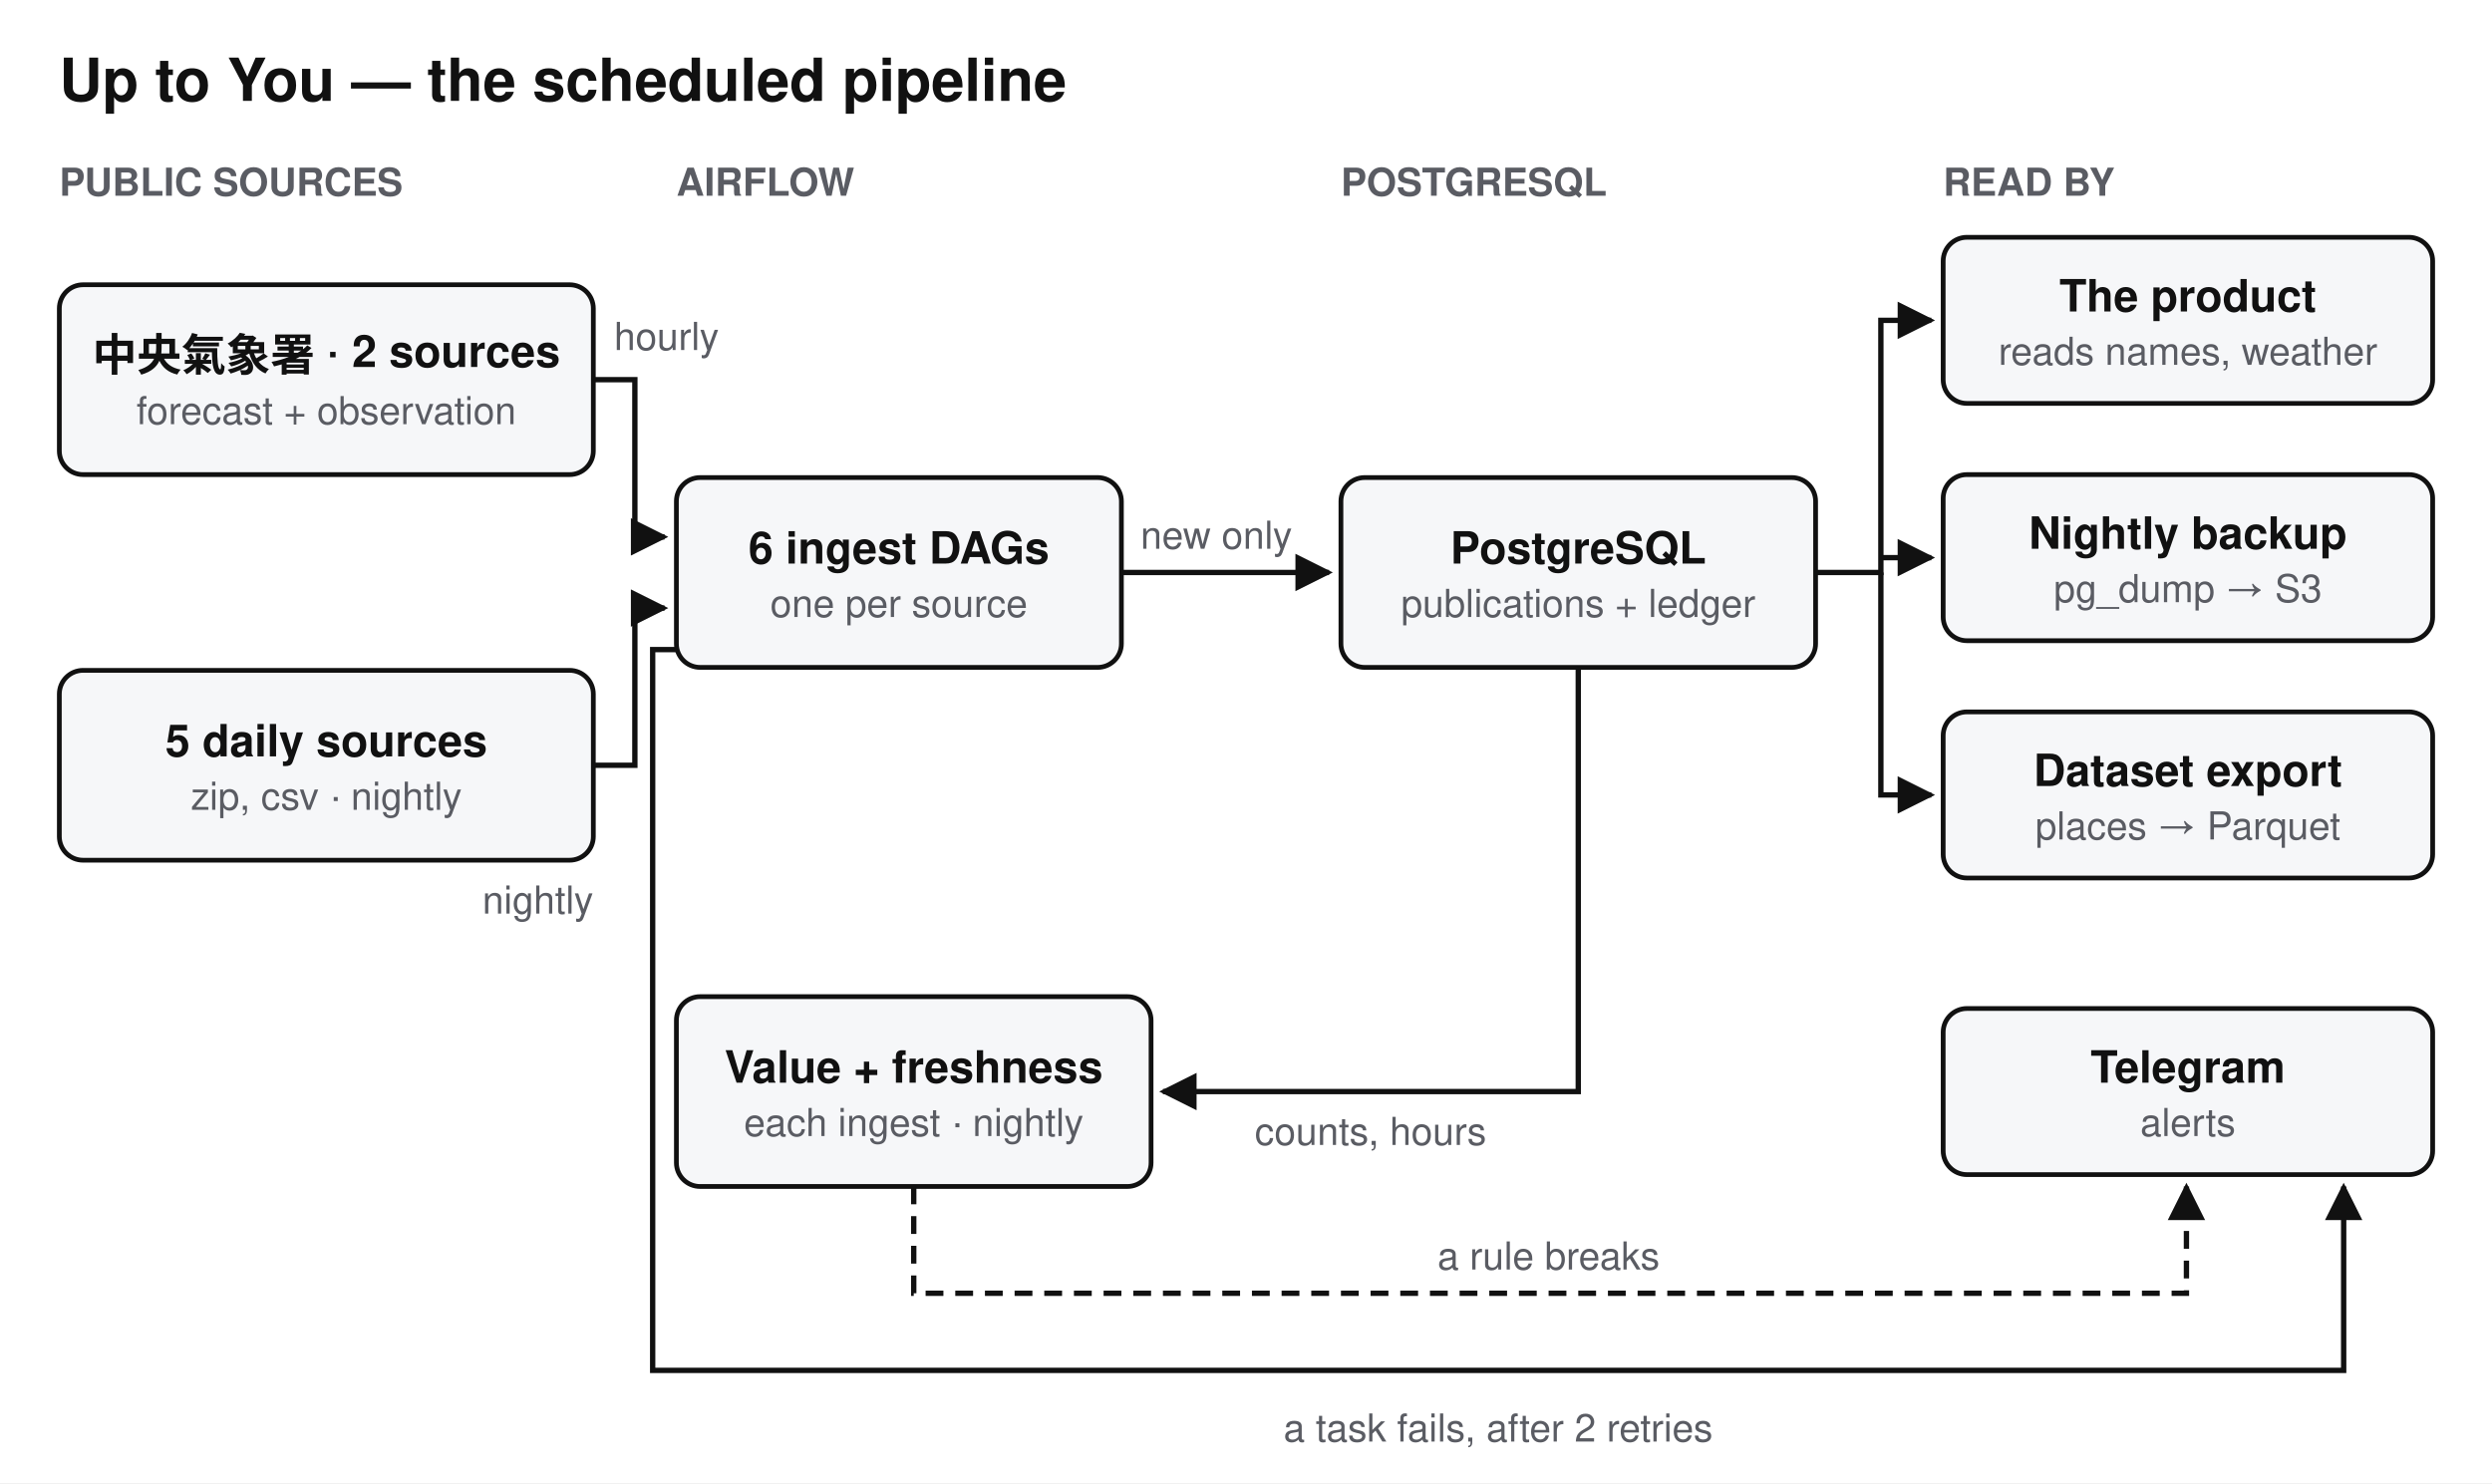
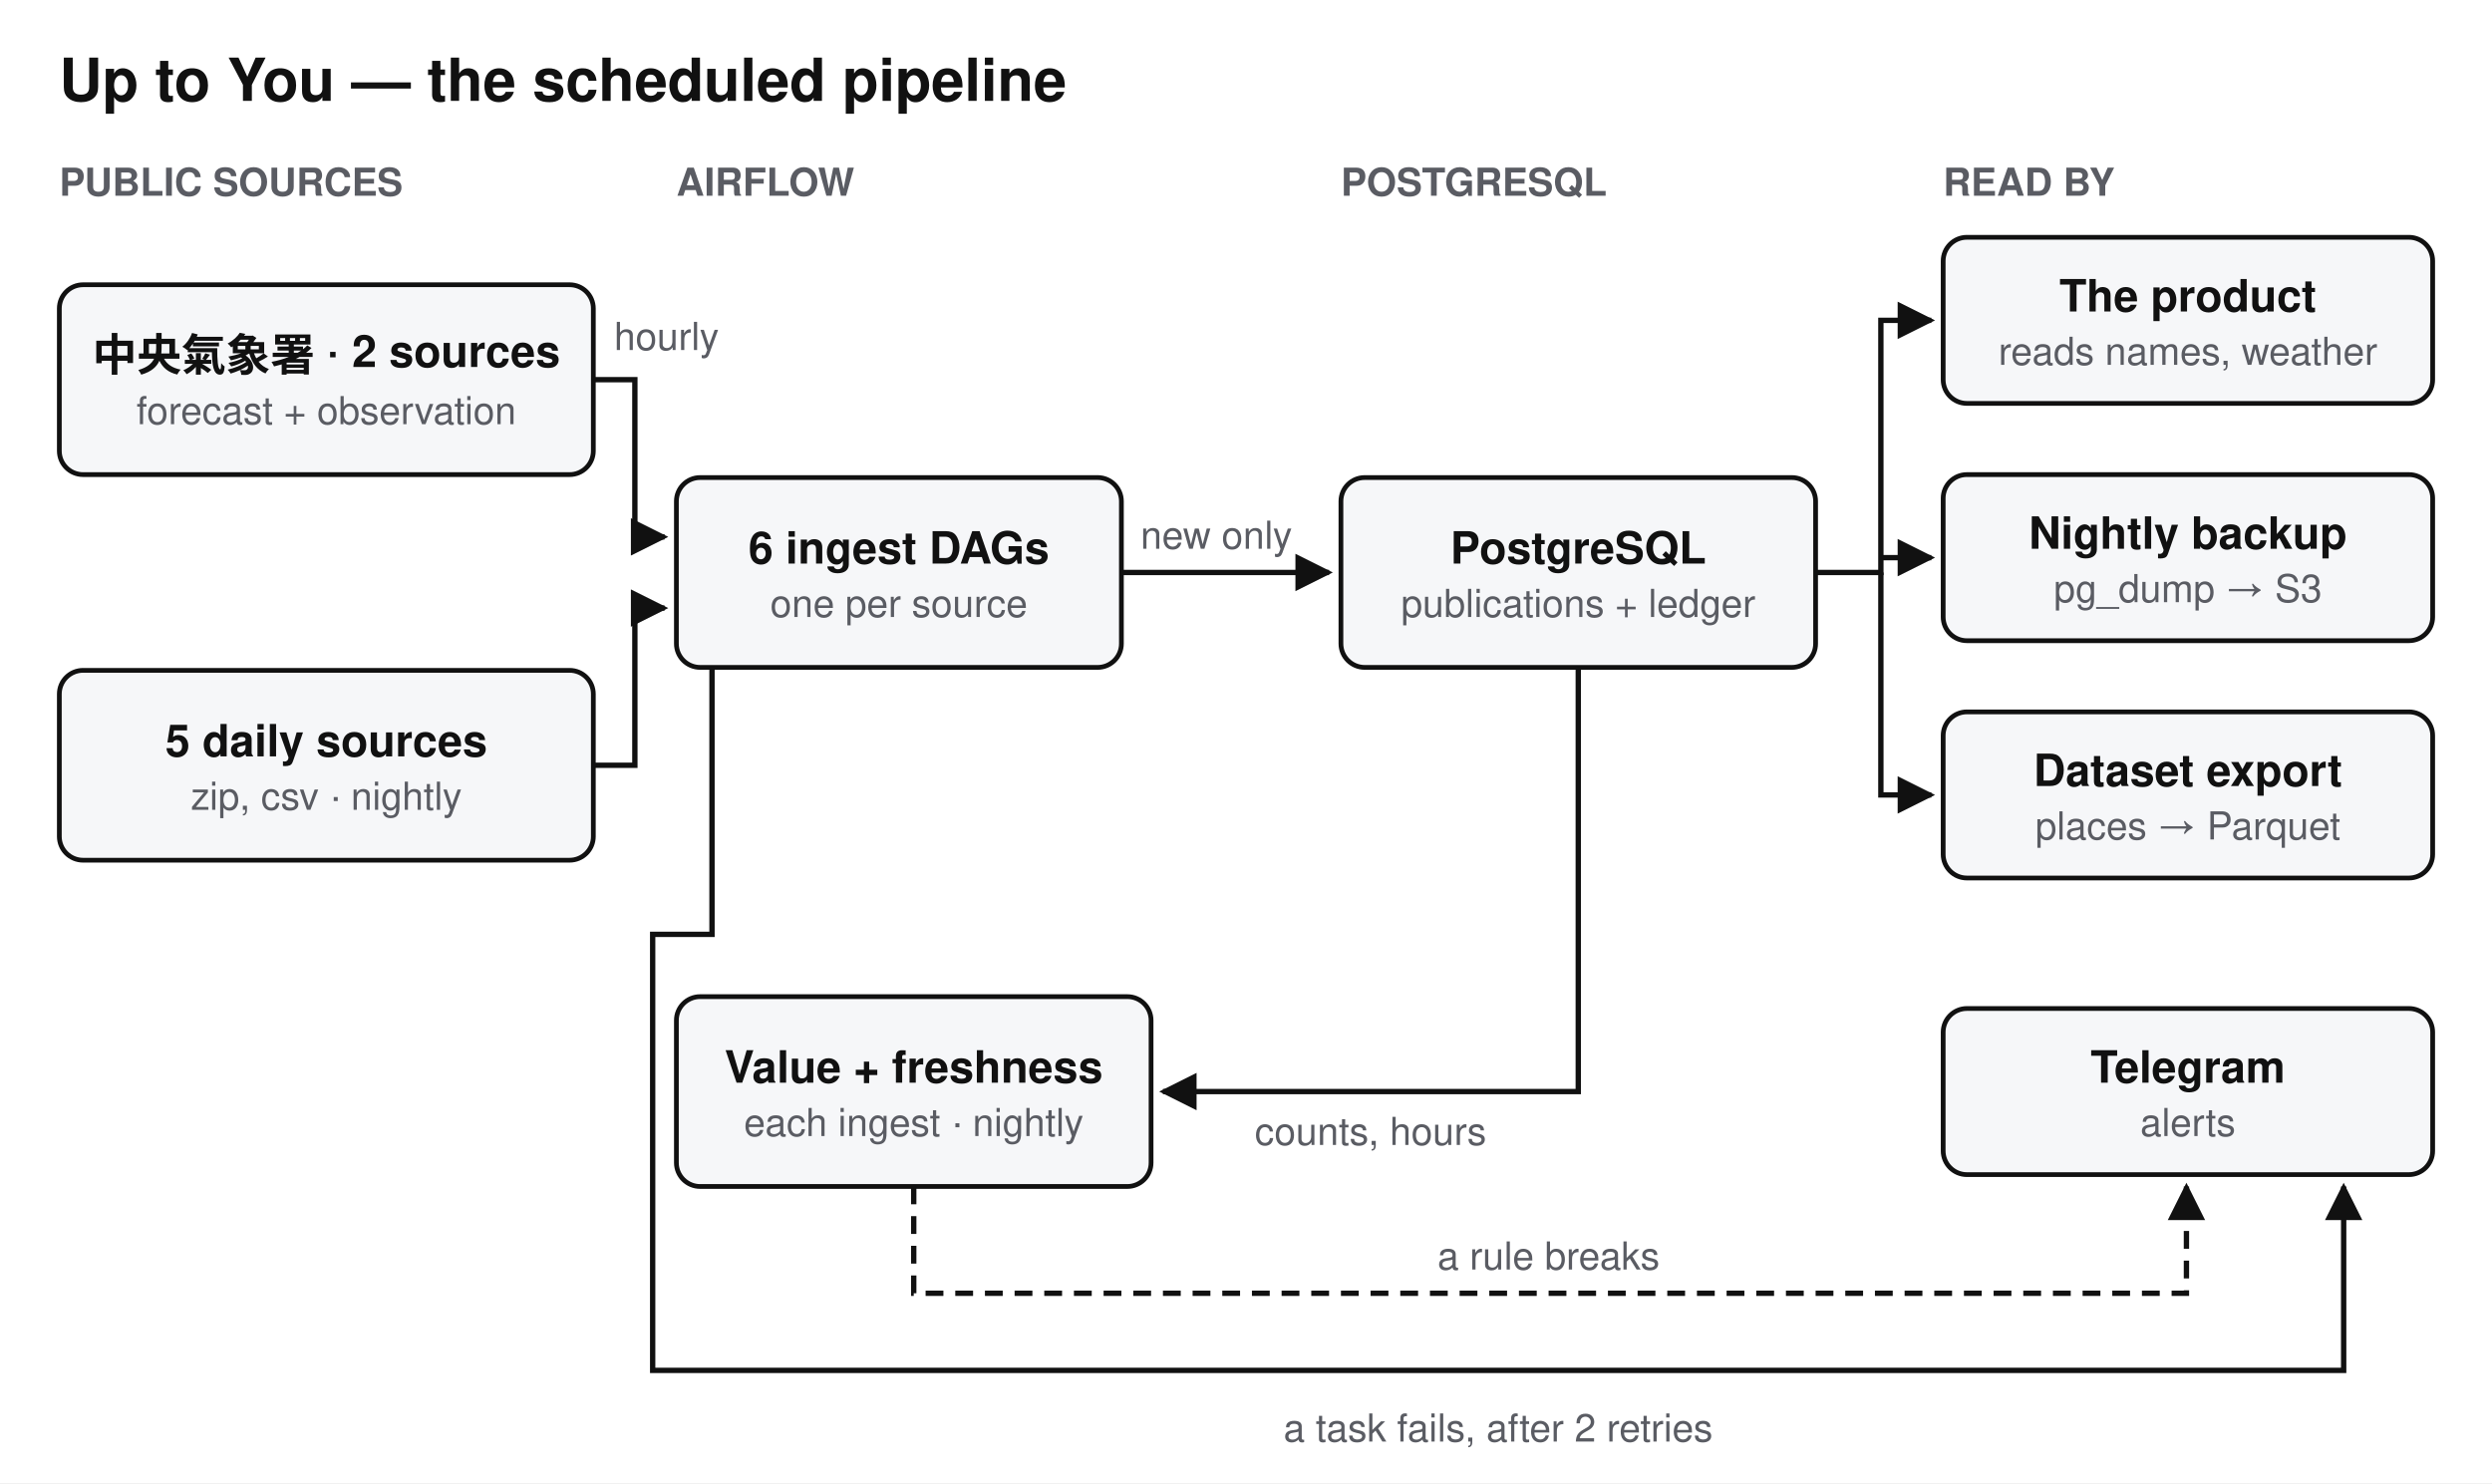
<svg xmlns="http://www.w3.org/2000/svg" width="840" height="500" viewBox="0 0 840 500" font-family="Helvetica Neue, Helvetica, Arial, 'Noto Sans TC', sans-serif">
  <defs>
    <marker id="a" viewBox="0 0 10 10" refX="9" refY="5" markerWidth="7" markerHeight="7" orient="auto-start-reverse">
      <path d="M0,0 L10,5 L0,10 z" fill="#111111" />
    </marker>
  </defs>
  <rect width="840" height="500" fill="#ffffff" />
  <text x="20" y="34" text-anchor="start" font-size="20" font-weight="800" fill="#111111" font-family="Helvetica Neue, Helvetica, Arial, sans-serif">Up to You — the scheduled pipeline</text>
  <text x="20" y="66" text-anchor="start" font-size="13" font-weight="700" fill="#5A5C63" font-family="Helvetica Neue, Helvetica, Arial, sans-serif">PUBLIC SOURCES</text>
  <text x="228" y="66" text-anchor="start" font-size="13" font-weight="700" fill="#5A5C63" font-family="Helvetica Neue, Helvetica, Arial, sans-serif">AIRFLOW</text>
  <text x="452" y="66" text-anchor="start" font-size="13" font-weight="700" fill="#5A5C63" font-family="Helvetica Neue, Helvetica, Arial, sans-serif">POSTGRESQL</text>
  <text x="655" y="66" text-anchor="start" font-size="13" font-weight="700" fill="#5A5C63" font-family="Helvetica Neue, Helvetica, Arial, sans-serif">READ BY</text>
  <rect x="20" y="96" width="180" height="64" rx="8" fill="#F6F7F9" stroke="#111111" stroke-width="1.6" />
  <text x="110.0" y="125.0" text-anchor="middle" font-size="15" font-weight="700" fill="#111111" font-family="Helvetica Neue, Helvetica, Arial, sans-serif">中央氣象署 · 2 sources</text>
  <text x="110.0" y="143.0" text-anchor="middle" font-size="13" font-weight="400" fill="#5A5C63" font-family="Helvetica Neue, Helvetica, Arial, sans-serif">forecast + observation</text>
  <rect x="20" y="226" width="180" height="64" rx="8" fill="#F6F7F9" stroke="#111111" stroke-width="1.6" />
  <text x="110.0" y="255.0" text-anchor="middle" font-size="15" font-weight="700" fill="#111111" font-family="Helvetica Neue, Helvetica, Arial, sans-serif">5 daily sources</text>
  <text x="110.0" y="273.0" text-anchor="middle" font-size="13" font-weight="400" fill="#5A5C63" font-family="Helvetica Neue, Helvetica, Arial, sans-serif">zip, csv · nightly</text>
  <rect x="228" y="161" width="150" height="64" rx="8" fill="#F6F7F9" stroke="#111111" stroke-width="1.6" />
  <text x="303.0" y="190.0" text-anchor="middle" font-size="15" font-weight="700" fill="#111111" font-family="Helvetica Neue, Helvetica, Arial, sans-serif">6 ingest DAGs</text>
  <text x="303.0" y="208.0" text-anchor="middle" font-size="13" font-weight="400" fill="#5A5C63" font-family="Helvetica Neue, Helvetica, Arial, sans-serif">one per source</text>
  <rect x="452" y="161" width="160" height="64" rx="8" fill="#F6F7F9" stroke="#111111" stroke-width="1.6" />
  <text x="532.0" y="190.0" text-anchor="middle" font-size="15" font-weight="700" fill="#111111" font-family="Helvetica Neue, Helvetica, Arial, sans-serif">PostgreSQL</text>
  <text x="532.0" y="208.0" text-anchor="middle" font-size="13" font-weight="400" fill="#5A5C63" font-family="Helvetica Neue, Helvetica, Arial, sans-serif">publications + ledger</text>
  <rect x="228" y="336" width="160" height="64" rx="8" fill="#F6F7F9" stroke="#111111" stroke-width="1.6" />
  <text x="308.0" y="365.0" text-anchor="middle" font-size="15" font-weight="700" fill="#111111" font-family="Helvetica Neue, Helvetica, Arial, sans-serif">Value + freshness</text>
  <text x="308.0" y="383.0" text-anchor="middle" font-size="13" font-weight="400" fill="#5A5C63" font-family="Helvetica Neue, Helvetica, Arial, sans-serif">each ingest · nightly</text>
  <rect x="655" y="80" width="165" height="56" rx="8" fill="#F6F7F9" stroke="#111111" stroke-width="1.6" />
  <text x="737.5" y="105.0" text-anchor="middle" font-size="15" font-weight="700" fill="#111111" font-family="Helvetica Neue, Helvetica, Arial, sans-serif">The product</text>
  <text x="737.5" y="123.0" text-anchor="middle" font-size="13" font-weight="400" fill="#5A5C63" font-family="Helvetica Neue, Helvetica, Arial, sans-serif">reads names, weather</text>
  <rect x="655" y="160" width="165" height="56" rx="8" fill="#F6F7F9" stroke="#111111" stroke-width="1.6" />
  <text x="737.5" y="185.0" text-anchor="middle" font-size="15" font-weight="700" fill="#111111" font-family="Helvetica Neue, Helvetica, Arial, sans-serif">Nightly backup</text>
  <text x="737.5" y="203.0" text-anchor="middle" font-size="13" font-weight="400" fill="#5A5C63" font-family="Helvetica Neue, Helvetica, Arial, sans-serif">pg_dump → S3</text>
  <rect x="655" y="240" width="165" height="56" rx="8" fill="#F6F7F9" stroke="#111111" stroke-width="1.6" />
  <text x="737.5" y="265.0" text-anchor="middle" font-size="15" font-weight="700" fill="#111111" font-family="Helvetica Neue, Helvetica, Arial, sans-serif">Dataset export</text>
  <text x="737.5" y="283.0" text-anchor="middle" font-size="13" font-weight="400" fill="#5A5C63" font-family="Helvetica Neue, Helvetica, Arial, sans-serif">places → Parquet</text>
  <rect x="655" y="340" width="165" height="56" rx="8" fill="#F6F7F9" stroke="#111111" stroke-width="1.6" />
  <text x="737.5" y="365.0" text-anchor="middle" font-size="15" font-weight="700" fill="#111111" font-family="Helvetica Neue, Helvetica, Arial, sans-serif">Telegram</text>
  <text x="737.5" y="383.0" text-anchor="middle" font-size="13" font-weight="400" fill="#5A5C63" font-family="Helvetica Neue, Helvetica, Arial, sans-serif">alerts</text>
  <path d="M200,128 L214,128 L214,181 L224,181" fill="none" stroke="#111111" stroke-width="1.8" marker-end="url(#a)" />
  <text x="207" y="118" text-anchor="start" font-size="13" font-weight="500" fill="#5A5C63" font-family="Helvetica Neue, Helvetica, Arial, sans-serif">hourly</text>
  <path d="M200,258 L214,258 L214,205 L224,205" fill="none" stroke="#111111" stroke-width="1.8" marker-end="url(#a)" />
-   <text x="200" y="308" text-anchor="end" font-size="13" font-weight="500" fill="#5A5C63" font-family="Helvetica Neue, Helvetica, Arial, sans-serif">nightly</text>
  <path d="M378,193 L448,193" fill="none" stroke="#111111" stroke-width="1.8" marker-end="url(#a)" />
  <text x="410" y="185" text-anchor="middle" font-size="13" font-weight="500" fill="#5A5C63" font-family="Helvetica Neue, Helvetica, Arial, sans-serif">new only</text>
  <path d="M612,193 L634,193 L634,108 L651,108" fill="none" stroke="#111111" stroke-width="1.8" marker-end="url(#a)" />
  <path d="M634,188 L651,188" fill="none" stroke="#111111" stroke-width="1.8" marker-end="url(#a)" />
  <path d="M634,193 L634,268 L651,268" fill="none" stroke="#111111" stroke-width="1.8" marker-end="url(#a)" />
  <path d="M532,225 L532,368 L392,368" fill="none" stroke="#111111" stroke-width="1.8" marker-end="url(#a)" />
  <text x="462" y="386" text-anchor="middle" font-size="13" font-weight="500" fill="#5A5C63" font-family="Helvetica Neue, Helvetica, Arial, sans-serif">counts, hours</text>
  <path d="M308,400 L308,436 L737,436 L737,400" fill="none" stroke="#111111" stroke-width="1.8" stroke-dasharray="6 4" marker-end="url(#a)" />
  <text x="522" y="428" text-anchor="middle" font-size="13" font-weight="500" fill="#5A5C63" font-family="Helvetica Neue, Helvetica, Arial, sans-serif">a rule breaks</text>
-   <path d="M228,219 L220,219 L220,462 L790,462 L790,400" fill="none" stroke="#111111" stroke-width="1.8" marker-end="url(#a)" />
+   <path d="M240,225 L240,315 L220,315 L220,462 L790,462 L790,400" fill="none" stroke="#111111" stroke-width="1.8" marker-end="url(#a)" />
  <text x="505" y="486" text-anchor="middle" font-size="13" font-weight="500" fill="#5A5C63" font-family="Helvetica Neue, Helvetica, Arial, sans-serif">a task fails, after 2 retries</text>
</svg>
